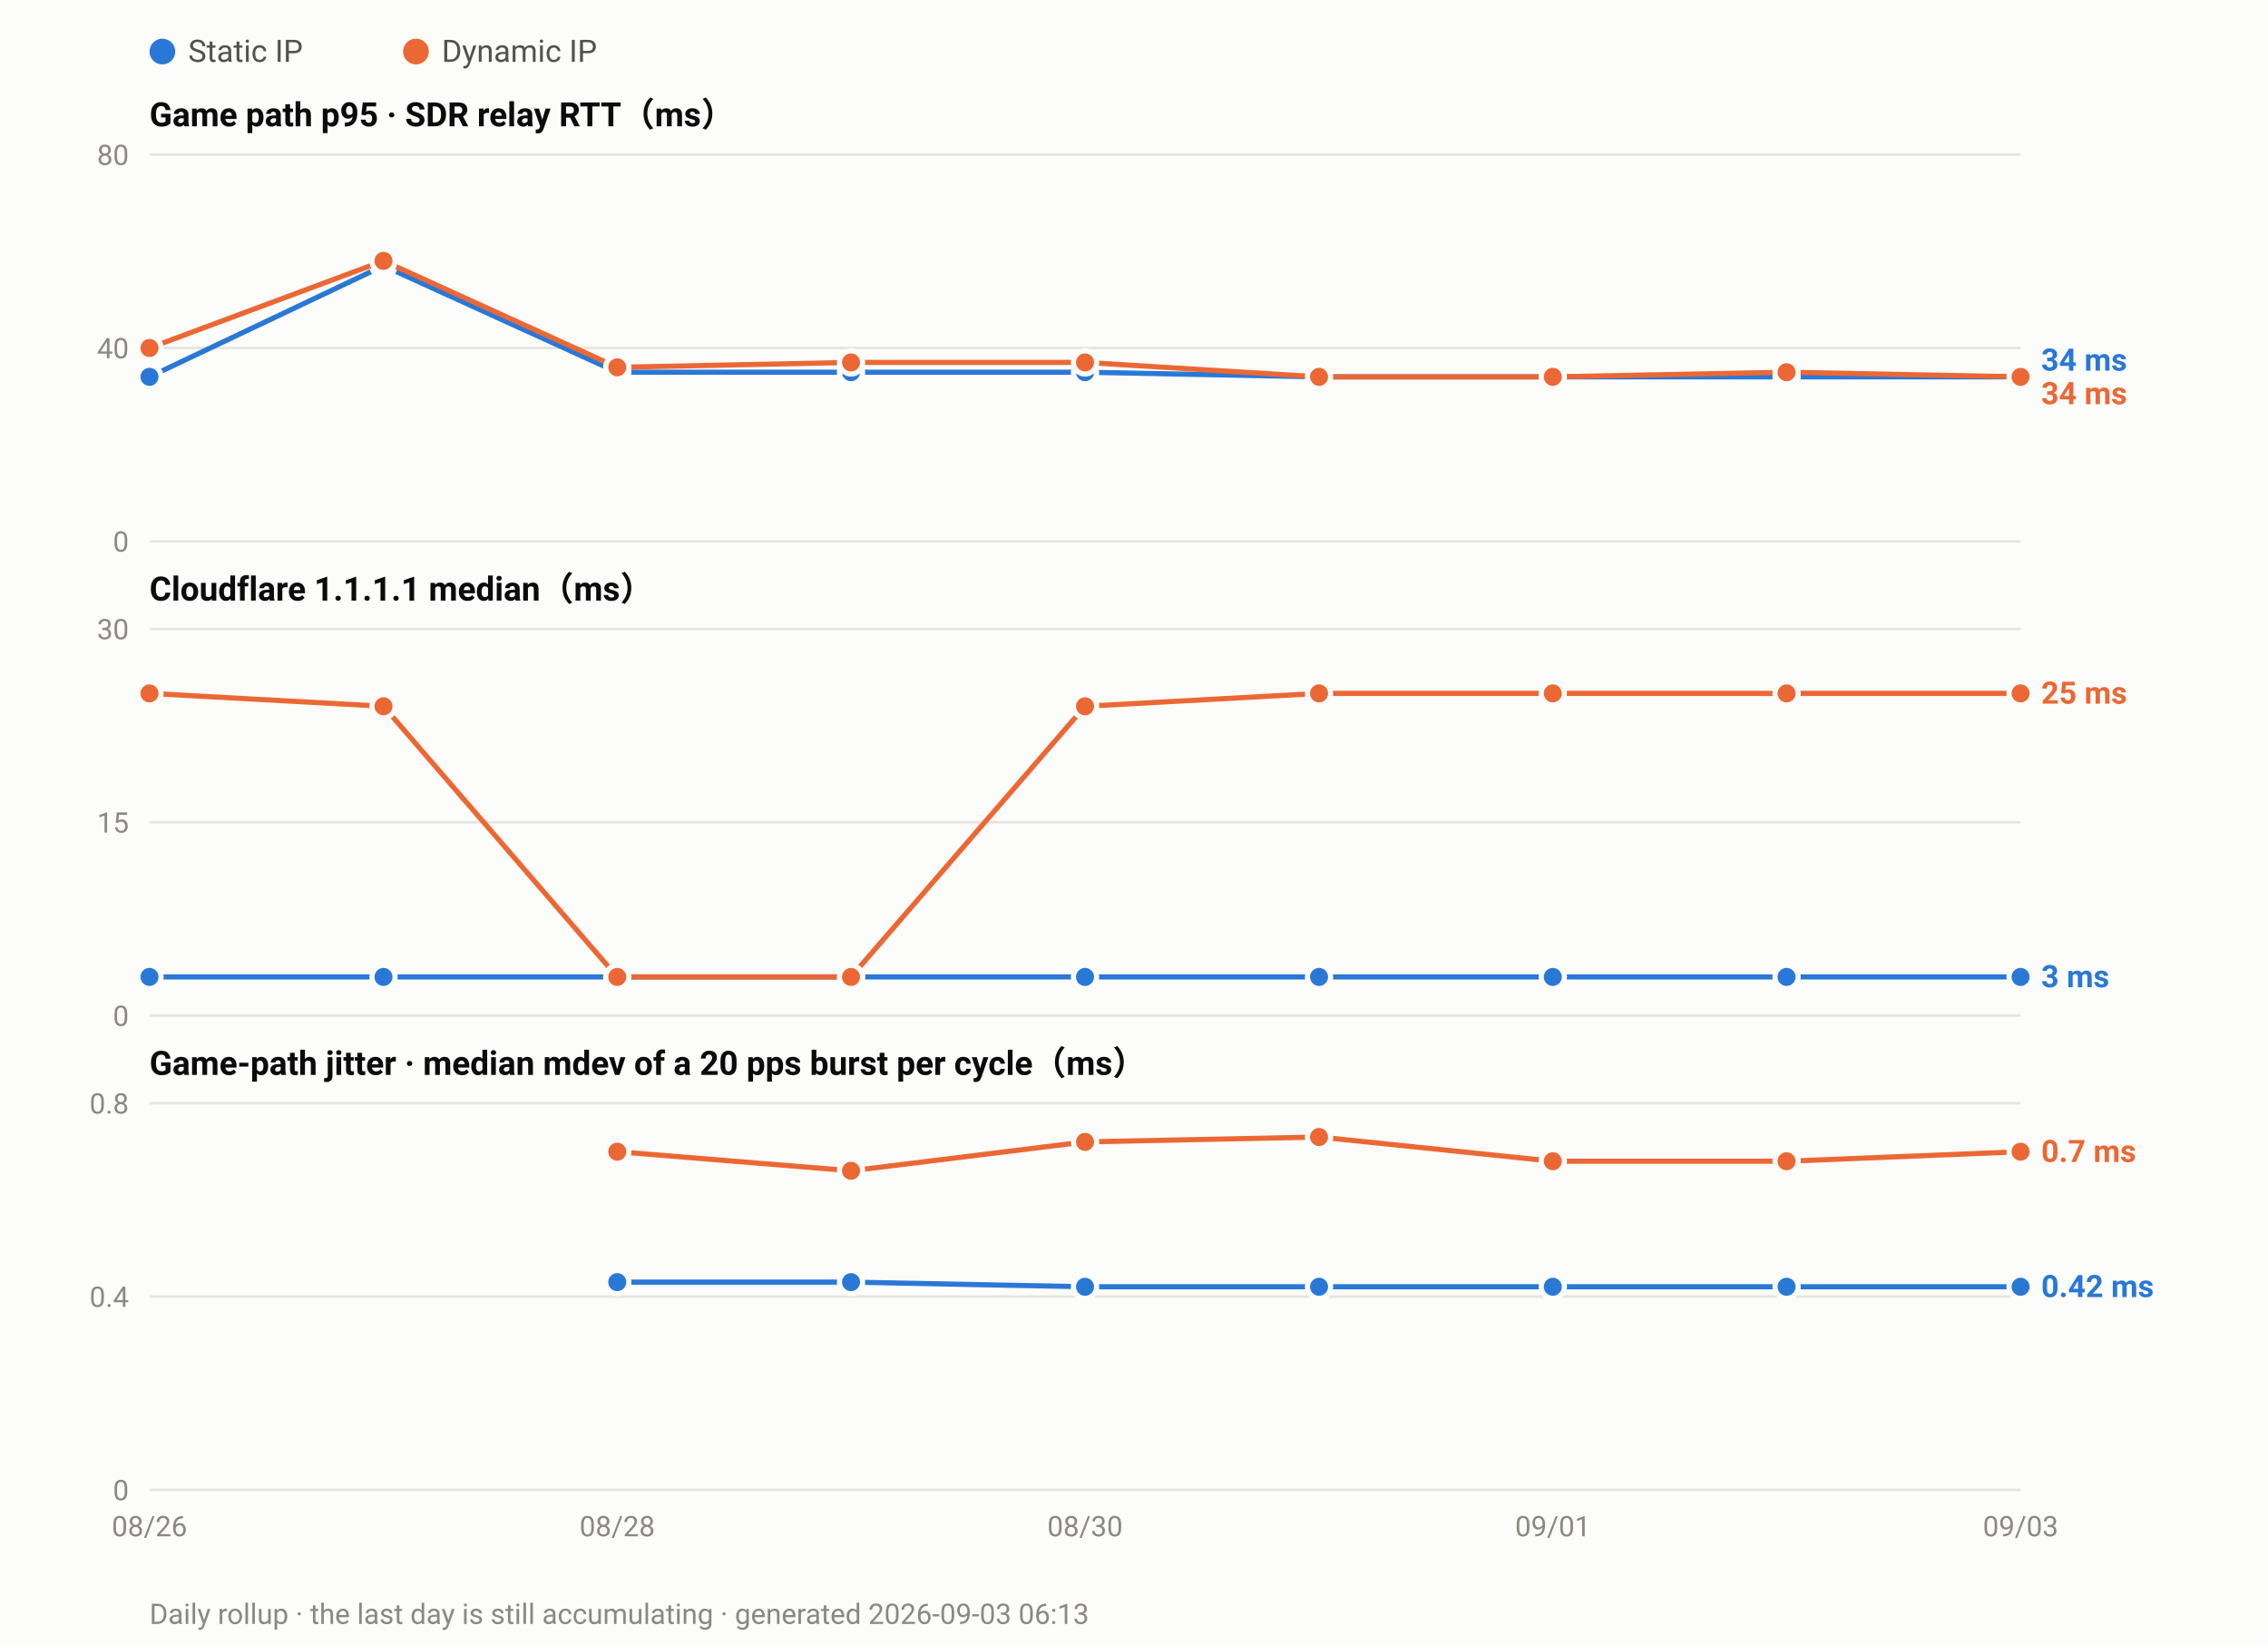
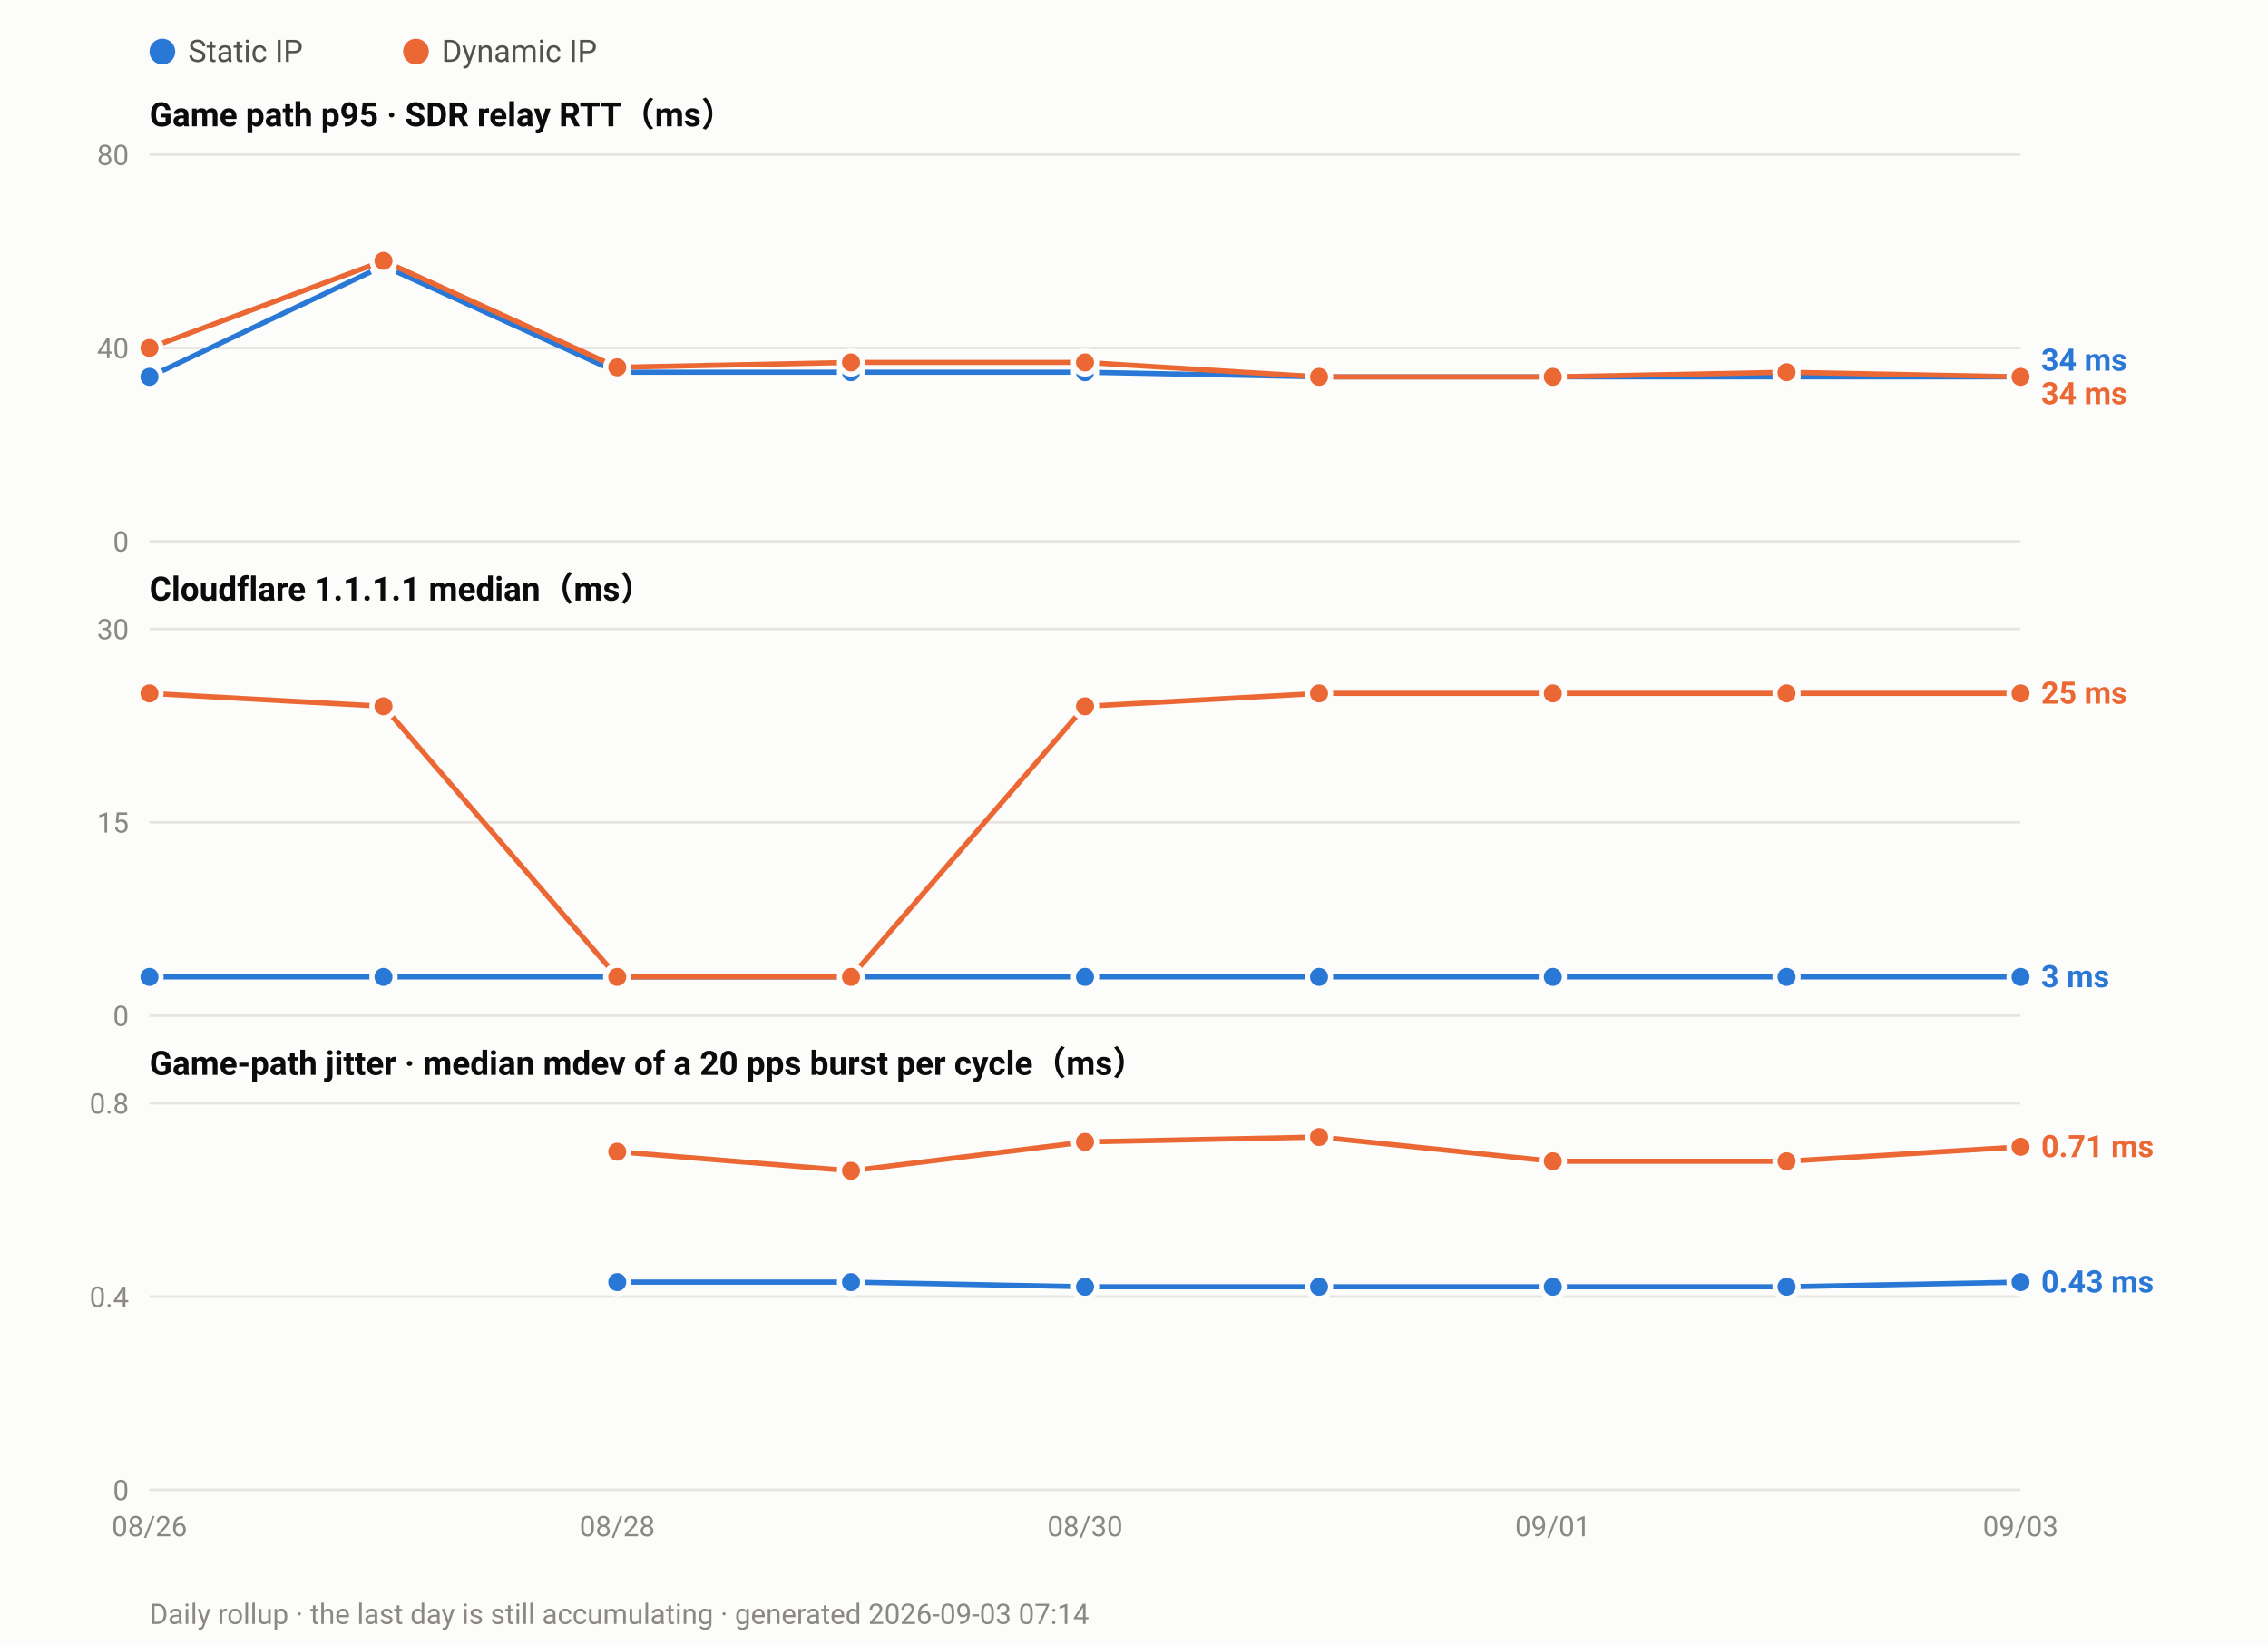
<svg xmlns="http://www.w3.org/2000/svg" width="880" height="638" viewBox="0 0 880 638" font-family="ui-sans-serif,-apple-system,Segoe UI,Roboto,Helvetica,Arial,sans-serif">
  <rect width="880" height="638" fill="#fcfcfb" />
  <circle cx="63.0" cy="20" r="5" fill="#2a78d6" />
  <text x="73.0" y="24" font-size="12" fill="#52514e">Static IP</text>
  <circle cx="161.4" cy="20" r="5" fill="#eb6834" />
  <text x="171.4" y="24" font-size="12" fill="#52514e">Dynamic IP</text>
  <text x="58" y="49.0" font-size="13" font-weight="600" fill="#0b0b0b">Game path p95 · SDR relay RTT（ms）</text>
  <line x1="58" y1="210.0" x2="784.0" y2="210.0" stroke="#e6e5e0" stroke-width="1" />
  <text x="50" y="214.0" font-size="11" text-anchor="end" fill="#8a8880">0</text>
  <line x1="58" y1="135.0" x2="784.0" y2="135.0" stroke="#e6e5e0" stroke-width="1" />
  <text x="50" y="139.0" font-size="11" text-anchor="end" fill="#8a8880">40</text>
  <line x1="58" y1="60.0" x2="784.0" y2="60.0" stroke="#e6e5e0" stroke-width="1" />
  <text x="50" y="64.0" font-size="11" text-anchor="end" fill="#8a8880">80</text>
  <polyline fill="none" stroke="#2a78d6" stroke-width="2" stroke-linejoin="round" points="58.0,146.2 148.8,103.1 239.5,144.4 330.2,144.4 421.0,144.4 511.8,146.2 602.5,146.2 693.2,146.2 784.0,146.2" />
  <circle cx="58.0" cy="146.2" r="4.5" fill="#2a78d6" stroke="#fcfcfb" stroke-width="2" />
  <circle cx="148.8" cy="103.1" r="4.5" fill="#2a78d6" stroke="#fcfcfb" stroke-width="2" />
  <circle cx="239.5" cy="144.4" r="4.5" fill="#2a78d6" stroke="#fcfcfb" stroke-width="2" />
  <circle cx="330.2" cy="144.4" r="4.5" fill="#2a78d6" stroke="#fcfcfb" stroke-width="2" />
  <circle cx="421.0" cy="144.4" r="4.5" fill="#2a78d6" stroke="#fcfcfb" stroke-width="2" />
  <circle cx="511.8" cy="146.2" r="4.5" fill="#2a78d6" stroke="#fcfcfb" stroke-width="2" />
  <circle cx="602.5" cy="146.2" r="4.5" fill="#2a78d6" stroke="#fcfcfb" stroke-width="2" />
  <circle cx="693.2" cy="146.2" r="4.5" fill="#2a78d6" stroke="#fcfcfb" stroke-width="2" />
  <circle cx="784.0" cy="146.2" r="4.5" fill="#2a78d6" stroke="#fcfcfb" stroke-width="2" />
  <polyline fill="none" stroke="#eb6834" stroke-width="2" stroke-linejoin="round" points="58.0,135.0 148.8,101.2 239.5,142.5 330.2,140.6 421.0,140.6 511.8,146.2 602.5,146.2 693.2,144.4 784.0,146.2" />
  <circle cx="58.0" cy="135.0" r="4.5" fill="#eb6834" stroke="#fcfcfb" stroke-width="2" />
  <circle cx="148.8" cy="101.2" r="4.5" fill="#eb6834" stroke="#fcfcfb" stroke-width="2" />
  <circle cx="239.5" cy="142.5" r="4.5" fill="#eb6834" stroke="#fcfcfb" stroke-width="2" />
  <circle cx="330.2" cy="140.6" r="4.5" fill="#eb6834" stroke="#fcfcfb" stroke-width="2" />
  <circle cx="421.0" cy="140.6" r="4.5" fill="#eb6834" stroke="#fcfcfb" stroke-width="2" />
  <circle cx="511.8" cy="146.2" r="4.5" fill="#eb6834" stroke="#fcfcfb" stroke-width="2" />
  <circle cx="602.5" cy="146.2" r="4.5" fill="#eb6834" stroke="#fcfcfb" stroke-width="2" />
  <circle cx="693.2" cy="144.4" r="4.5" fill="#eb6834" stroke="#fcfcfb" stroke-width="2" />
  <circle cx="784.0" cy="146.2" r="4.5" fill="#eb6834" stroke="#fcfcfb" stroke-width="2" />
  <text x="792.0" y="143.8" font-size="12" font-weight="600" fill="#2a78d6">34 ms</text>
  <text x="792.0" y="156.8" font-size="12" font-weight="600" fill="#eb6834">34 ms</text>
  <text x="58" y="233.0" font-size="13" font-weight="600" fill="#0b0b0b">Cloudflare 1.1.1.1 median（ms）</text>
  <line x1="58" y1="394.0" x2="784.0" y2="394.0" stroke="#e6e5e0" stroke-width="1" />
  <text x="50" y="398.0" font-size="11" text-anchor="end" fill="#8a8880">0</text>
  <line x1="58" y1="319.0" x2="784.0" y2="319.0" stroke="#e6e5e0" stroke-width="1" />
  <text x="50" y="323.0" font-size="11" text-anchor="end" fill="#8a8880">15</text>
  <line x1="58" y1="244.0" x2="784.0" y2="244.0" stroke="#e6e5e0" stroke-width="1" />
  <text x="50" y="248.0" font-size="11" text-anchor="end" fill="#8a8880">30</text>
  <polyline fill="none" stroke="#2a78d6" stroke-width="2" stroke-linejoin="round" points="58.0,379.0 148.8,379.0 239.5,379.0 330.2,379.0 421.0,379.0 511.8,379.0 602.5,379.0 693.2,379.0 784.0,379.0" />
  <circle cx="58.0" cy="379.0" r="4.5" fill="#2a78d6" stroke="#fcfcfb" stroke-width="2" />
  <circle cx="148.8" cy="379.0" r="4.5" fill="#2a78d6" stroke="#fcfcfb" stroke-width="2" />
  <circle cx="239.5" cy="379.0" r="4.5" fill="#2a78d6" stroke="#fcfcfb" stroke-width="2" />
  <circle cx="330.2" cy="379.0" r="4.5" fill="#2a78d6" stroke="#fcfcfb" stroke-width="2" />
  <circle cx="421.0" cy="379.0" r="4.5" fill="#2a78d6" stroke="#fcfcfb" stroke-width="2" />
  <circle cx="511.8" cy="379.0" r="4.5" fill="#2a78d6" stroke="#fcfcfb" stroke-width="2" />
  <circle cx="602.5" cy="379.0" r="4.5" fill="#2a78d6" stroke="#fcfcfb" stroke-width="2" />
  <circle cx="693.2" cy="379.0" r="4.5" fill="#2a78d6" stroke="#fcfcfb" stroke-width="2" />
  <circle cx="784.0" cy="379.0" r="4.5" fill="#2a78d6" stroke="#fcfcfb" stroke-width="2" />
  <polyline fill="none" stroke="#eb6834" stroke-width="2" stroke-linejoin="round" points="58.0,269.0 148.8,274.0 239.5,379.0 330.2,379.0 421.0,274.0 511.8,269.0 602.5,269.0 693.2,269.0 784.0,269.0" />
  <circle cx="58.0" cy="269.0" r="4.5" fill="#eb6834" stroke="#fcfcfb" stroke-width="2" />
  <circle cx="148.8" cy="274.0" r="4.5" fill="#eb6834" stroke="#fcfcfb" stroke-width="2" />
  <circle cx="239.5" cy="379.0" r="4.5" fill="#eb6834" stroke="#fcfcfb" stroke-width="2" />
  <circle cx="330.2" cy="379.0" r="4.5" fill="#eb6834" stroke="#fcfcfb" stroke-width="2" />
  <circle cx="421.0" cy="274.0" r="4.5" fill="#eb6834" stroke="#fcfcfb" stroke-width="2" />
  <circle cx="511.8" cy="269.0" r="4.5" fill="#eb6834" stroke="#fcfcfb" stroke-width="2" />
  <circle cx="602.5" cy="269.0" r="4.5" fill="#eb6834" stroke="#fcfcfb" stroke-width="2" />
  <circle cx="693.2" cy="269.0" r="4.5" fill="#eb6834" stroke="#fcfcfb" stroke-width="2" />
  <circle cx="784.0" cy="269.0" r="4.5" fill="#eb6834" stroke="#fcfcfb" stroke-width="2" />
  <text x="792.0" y="273.0" font-size="12" font-weight="600" fill="#eb6834">25 ms</text>
  <text x="792.0" y="383.0" font-size="12" font-weight="600" fill="#2a78d6">3 ms</text>
  <text x="58" y="417.0" font-size="13" font-weight="600" fill="#0b0b0b">Game-path jitter · median mdev of a 20 pps burst per cycle（ms）</text>
  <line x1="58" y1="578.0" x2="784.0" y2="578.0" stroke="#e6e5e0" stroke-width="1" />
  <text x="50" y="582.0" font-size="11" text-anchor="end" fill="#8a8880">0</text>
  <line x1="58" y1="503.0" x2="784.0" y2="503.0" stroke="#e6e5e0" stroke-width="1" />
  <text x="50" y="507.0" font-size="11" text-anchor="end" fill="#8a8880">0.4</text>
  <line x1="58" y1="428.0" x2="784.0" y2="428.0" stroke="#e6e5e0" stroke-width="1" />
  <text x="50" y="432.0" font-size="11" text-anchor="end" fill="#8a8880">0.8</text>
-   <polyline fill="none" stroke="#2a78d6" stroke-width="2" stroke-linejoin="round" points="239.5,497.4 330.2,497.4 421.0,499.2 511.8,499.2 602.5,499.2 693.2,499.2 784.0,499.2" />
+   <polyline fill="none" stroke="#2a78d6" stroke-width="2" stroke-linejoin="round" points="239.5,497.4 330.2,497.4 421.0,499.2 511.8,499.2 602.5,499.2 693.2,499.2 784.0,497.4" />
  <circle cx="239.5" cy="497.4" r="4.5" fill="#2a78d6" stroke="#fcfcfb" stroke-width="2" />
  <circle cx="330.2" cy="497.4" r="4.5" fill="#2a78d6" stroke="#fcfcfb" stroke-width="2" />
  <circle cx="421.0" cy="499.2" r="4.5" fill="#2a78d6" stroke="#fcfcfb" stroke-width="2" />
  <circle cx="511.8" cy="499.2" r="4.5" fill="#2a78d6" stroke="#fcfcfb" stroke-width="2" />
  <circle cx="602.5" cy="499.2" r="4.5" fill="#2a78d6" stroke="#fcfcfb" stroke-width="2" />
  <circle cx="693.2" cy="499.2" r="4.5" fill="#2a78d6" stroke="#fcfcfb" stroke-width="2" />
-   <circle cx="784.0" cy="499.2" r="4.5" fill="#2a78d6" stroke="#fcfcfb" stroke-width="2" />
-   <polyline fill="none" stroke="#eb6834" stroke-width="2" stroke-linejoin="round" points="239.5,446.8 330.2,454.2 421.0,443.0 511.8,441.1 602.5,450.5 693.2,450.5 784.0,446.8" />
+   <circle cx="784.0" cy="497.4" r="4.5" fill="#2a78d6" stroke="#fcfcfb" stroke-width="2" />
+   <polyline fill="none" stroke="#eb6834" stroke-width="2" stroke-linejoin="round" points="239.5,446.8 330.2,454.2 421.0,443.0 511.8,441.1 602.5,450.5 693.2,450.5 784.0,444.9" />
  <circle cx="239.5" cy="446.8" r="4.5" fill="#eb6834" stroke="#fcfcfb" stroke-width="2" />
  <circle cx="330.2" cy="454.2" r="4.5" fill="#eb6834" stroke="#fcfcfb" stroke-width="2" />
  <circle cx="421.0" cy="443.0" r="4.5" fill="#eb6834" stroke="#fcfcfb" stroke-width="2" />
  <circle cx="511.8" cy="441.1" r="4.5" fill="#eb6834" stroke="#fcfcfb" stroke-width="2" />
  <circle cx="602.5" cy="450.5" r="4.5" fill="#eb6834" stroke="#fcfcfb" stroke-width="2" />
  <circle cx="693.2" cy="450.5" r="4.5" fill="#eb6834" stroke="#fcfcfb" stroke-width="2" />
-   <circle cx="784.0" cy="446.8" r="4.5" fill="#eb6834" stroke="#fcfcfb" stroke-width="2" />
-   <text x="792.0" y="450.8" font-size="12" font-weight="600" fill="#eb6834">0.7 ms</text>
-   <text x="792.0" y="503.2" font-size="12" font-weight="600" fill="#2a78d6">0.42 ms</text>
+   <circle cx="784.0" cy="444.9" r="4.5" fill="#eb6834" stroke="#fcfcfb" stroke-width="2" />
+   <text x="792.0" y="448.9" font-size="12" font-weight="600" fill="#eb6834">0.71 ms</text>
+   <text x="792.0" y="501.4" font-size="12" font-weight="600" fill="#2a78d6">0.43 ms</text>
  <text x="58.0" y="596.0" font-size="11" text-anchor="middle" fill="#8a8880">08/26</text>
  <text x="239.5" y="596.0" font-size="11" text-anchor="middle" fill="#8a8880">08/28</text>
  <text x="421.0" y="596.0" font-size="11" text-anchor="middle" fill="#8a8880">08/30</text>
  <text x="602.5" y="596.0" font-size="11" text-anchor="middle" fill="#8a8880">09/01</text>
  <text x="784.0" y="596.0" font-size="11" text-anchor="middle" fill="#8a8880">09/03</text>
-   <text x="58" y="630" font-size="11" fill="#8a8880">Daily rollup · the last day is still accumulating · generated 2026-09-03 06:13</text>
+   <text x="58" y="630" font-size="11" fill="#8a8880">Daily rollup · the last day is still accumulating · generated 2026-09-03 07:14</text>
</svg>
